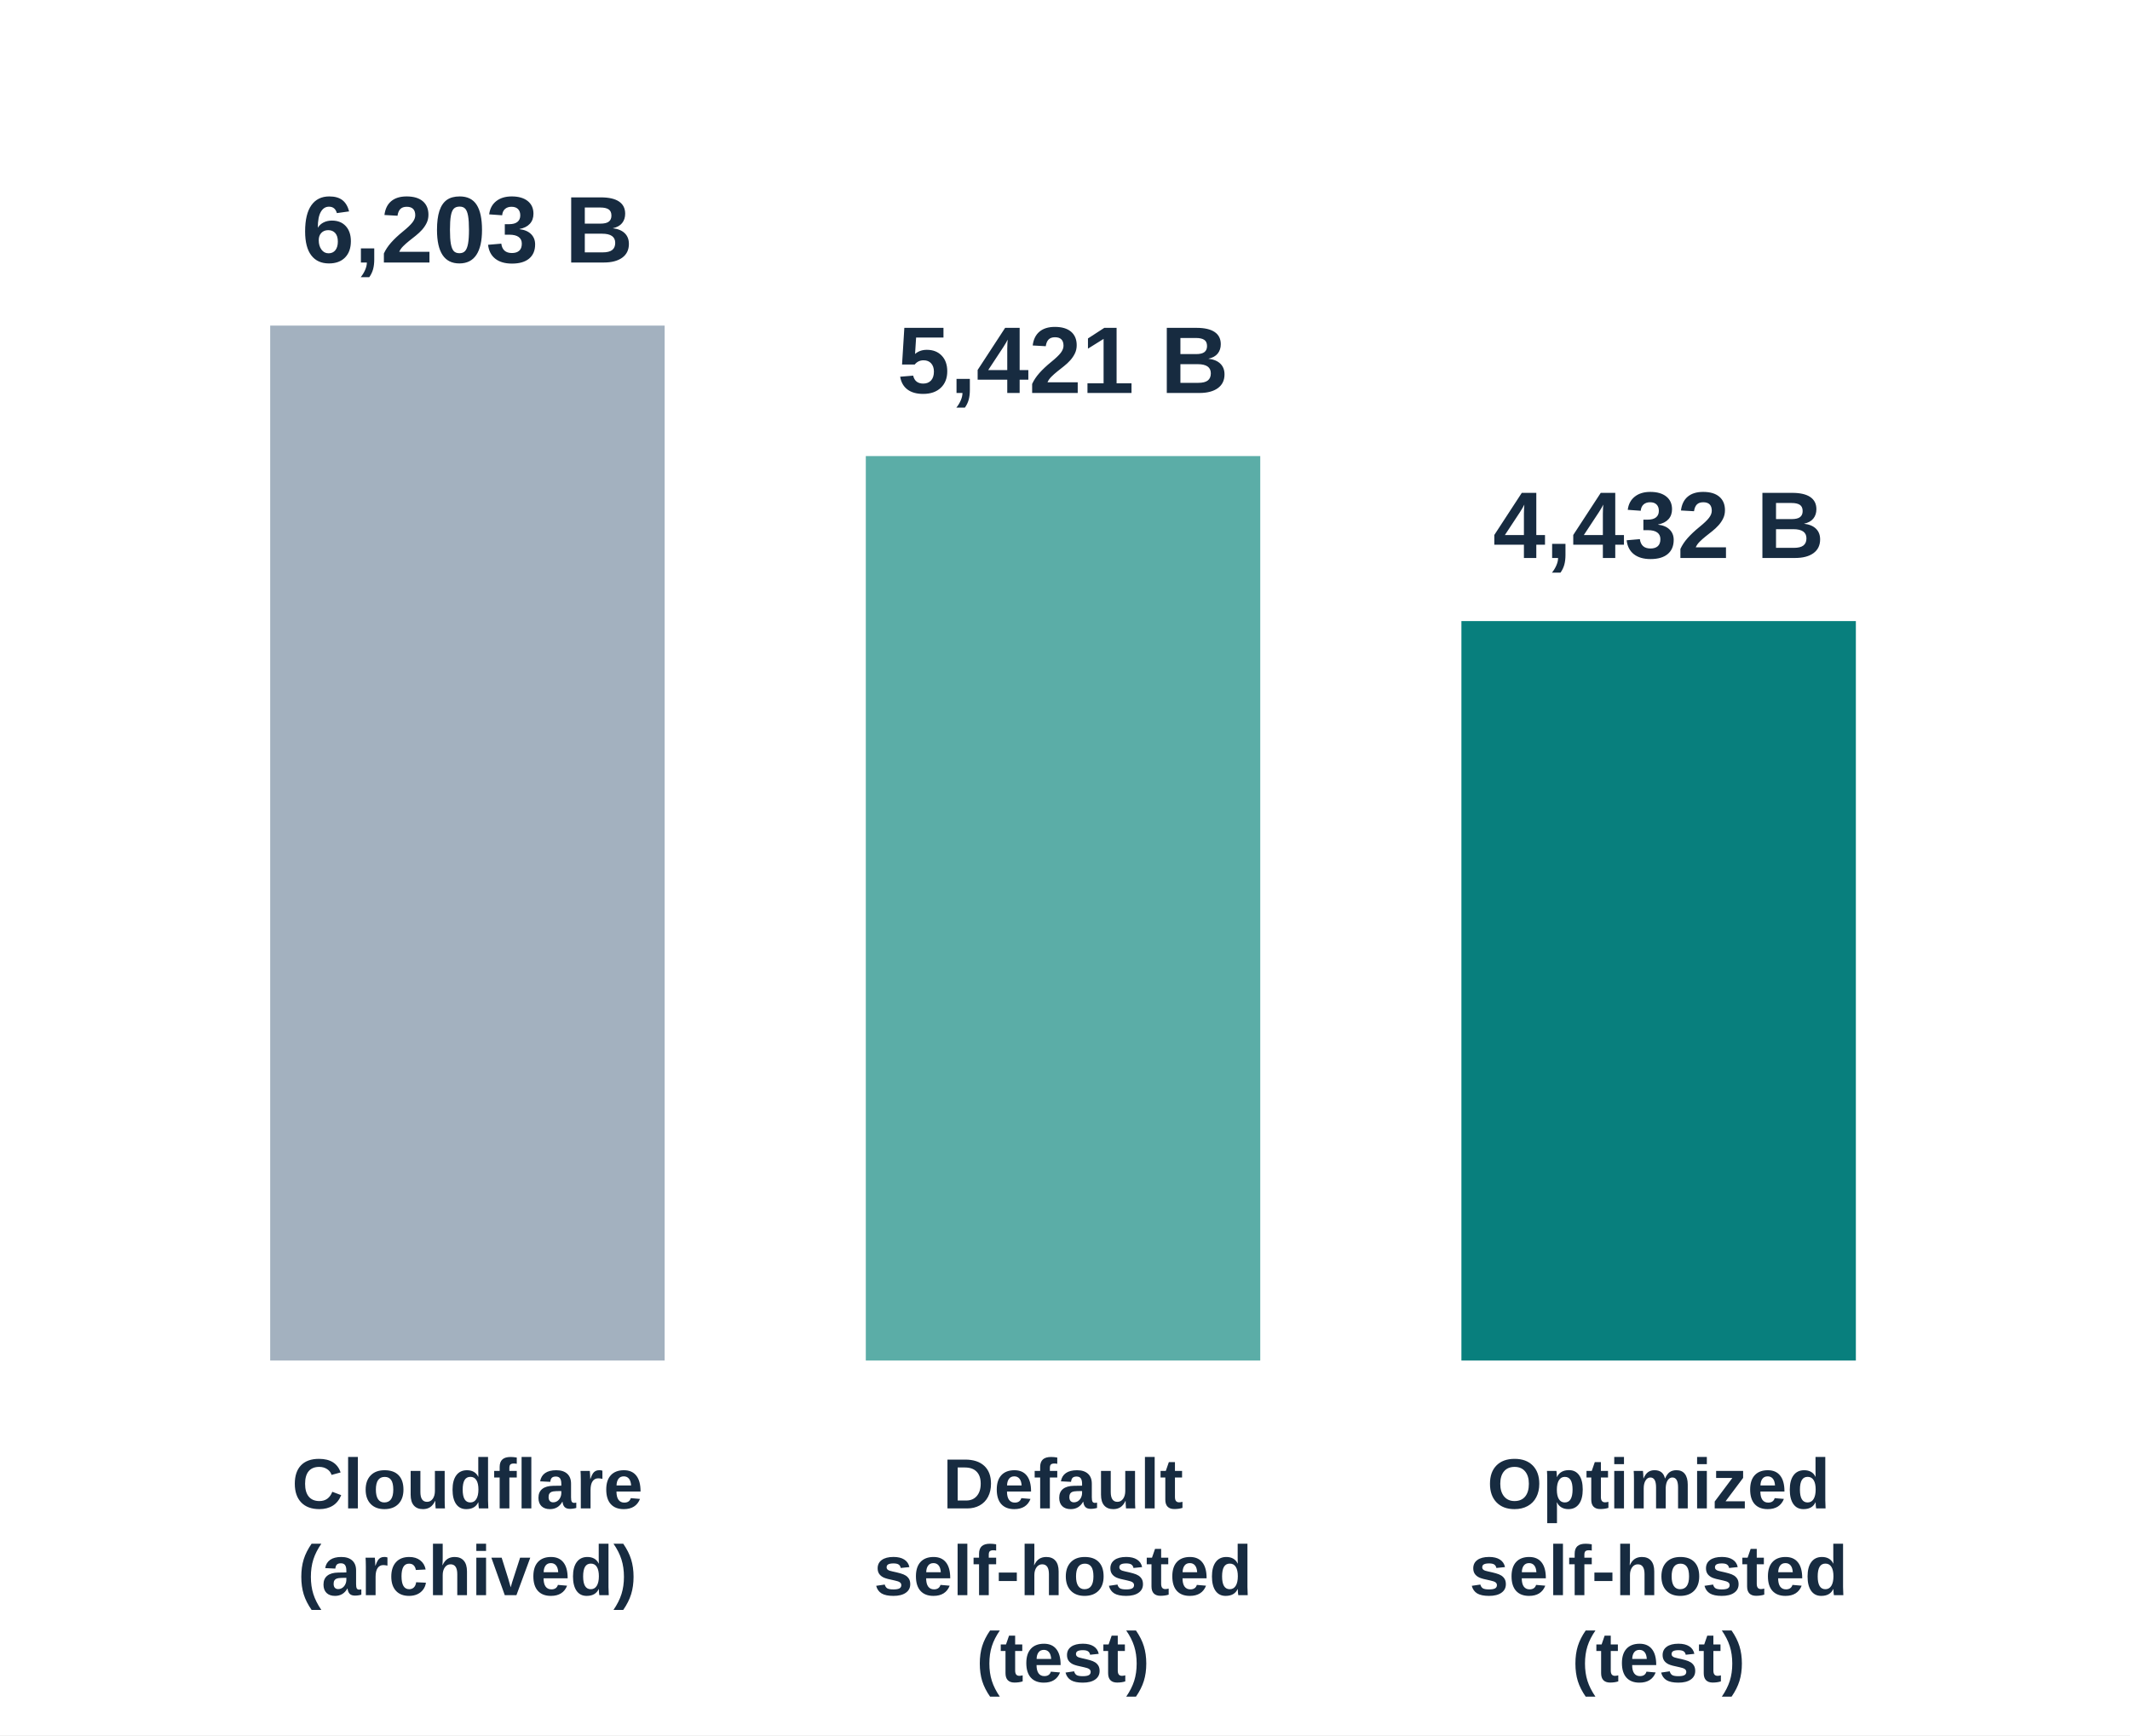
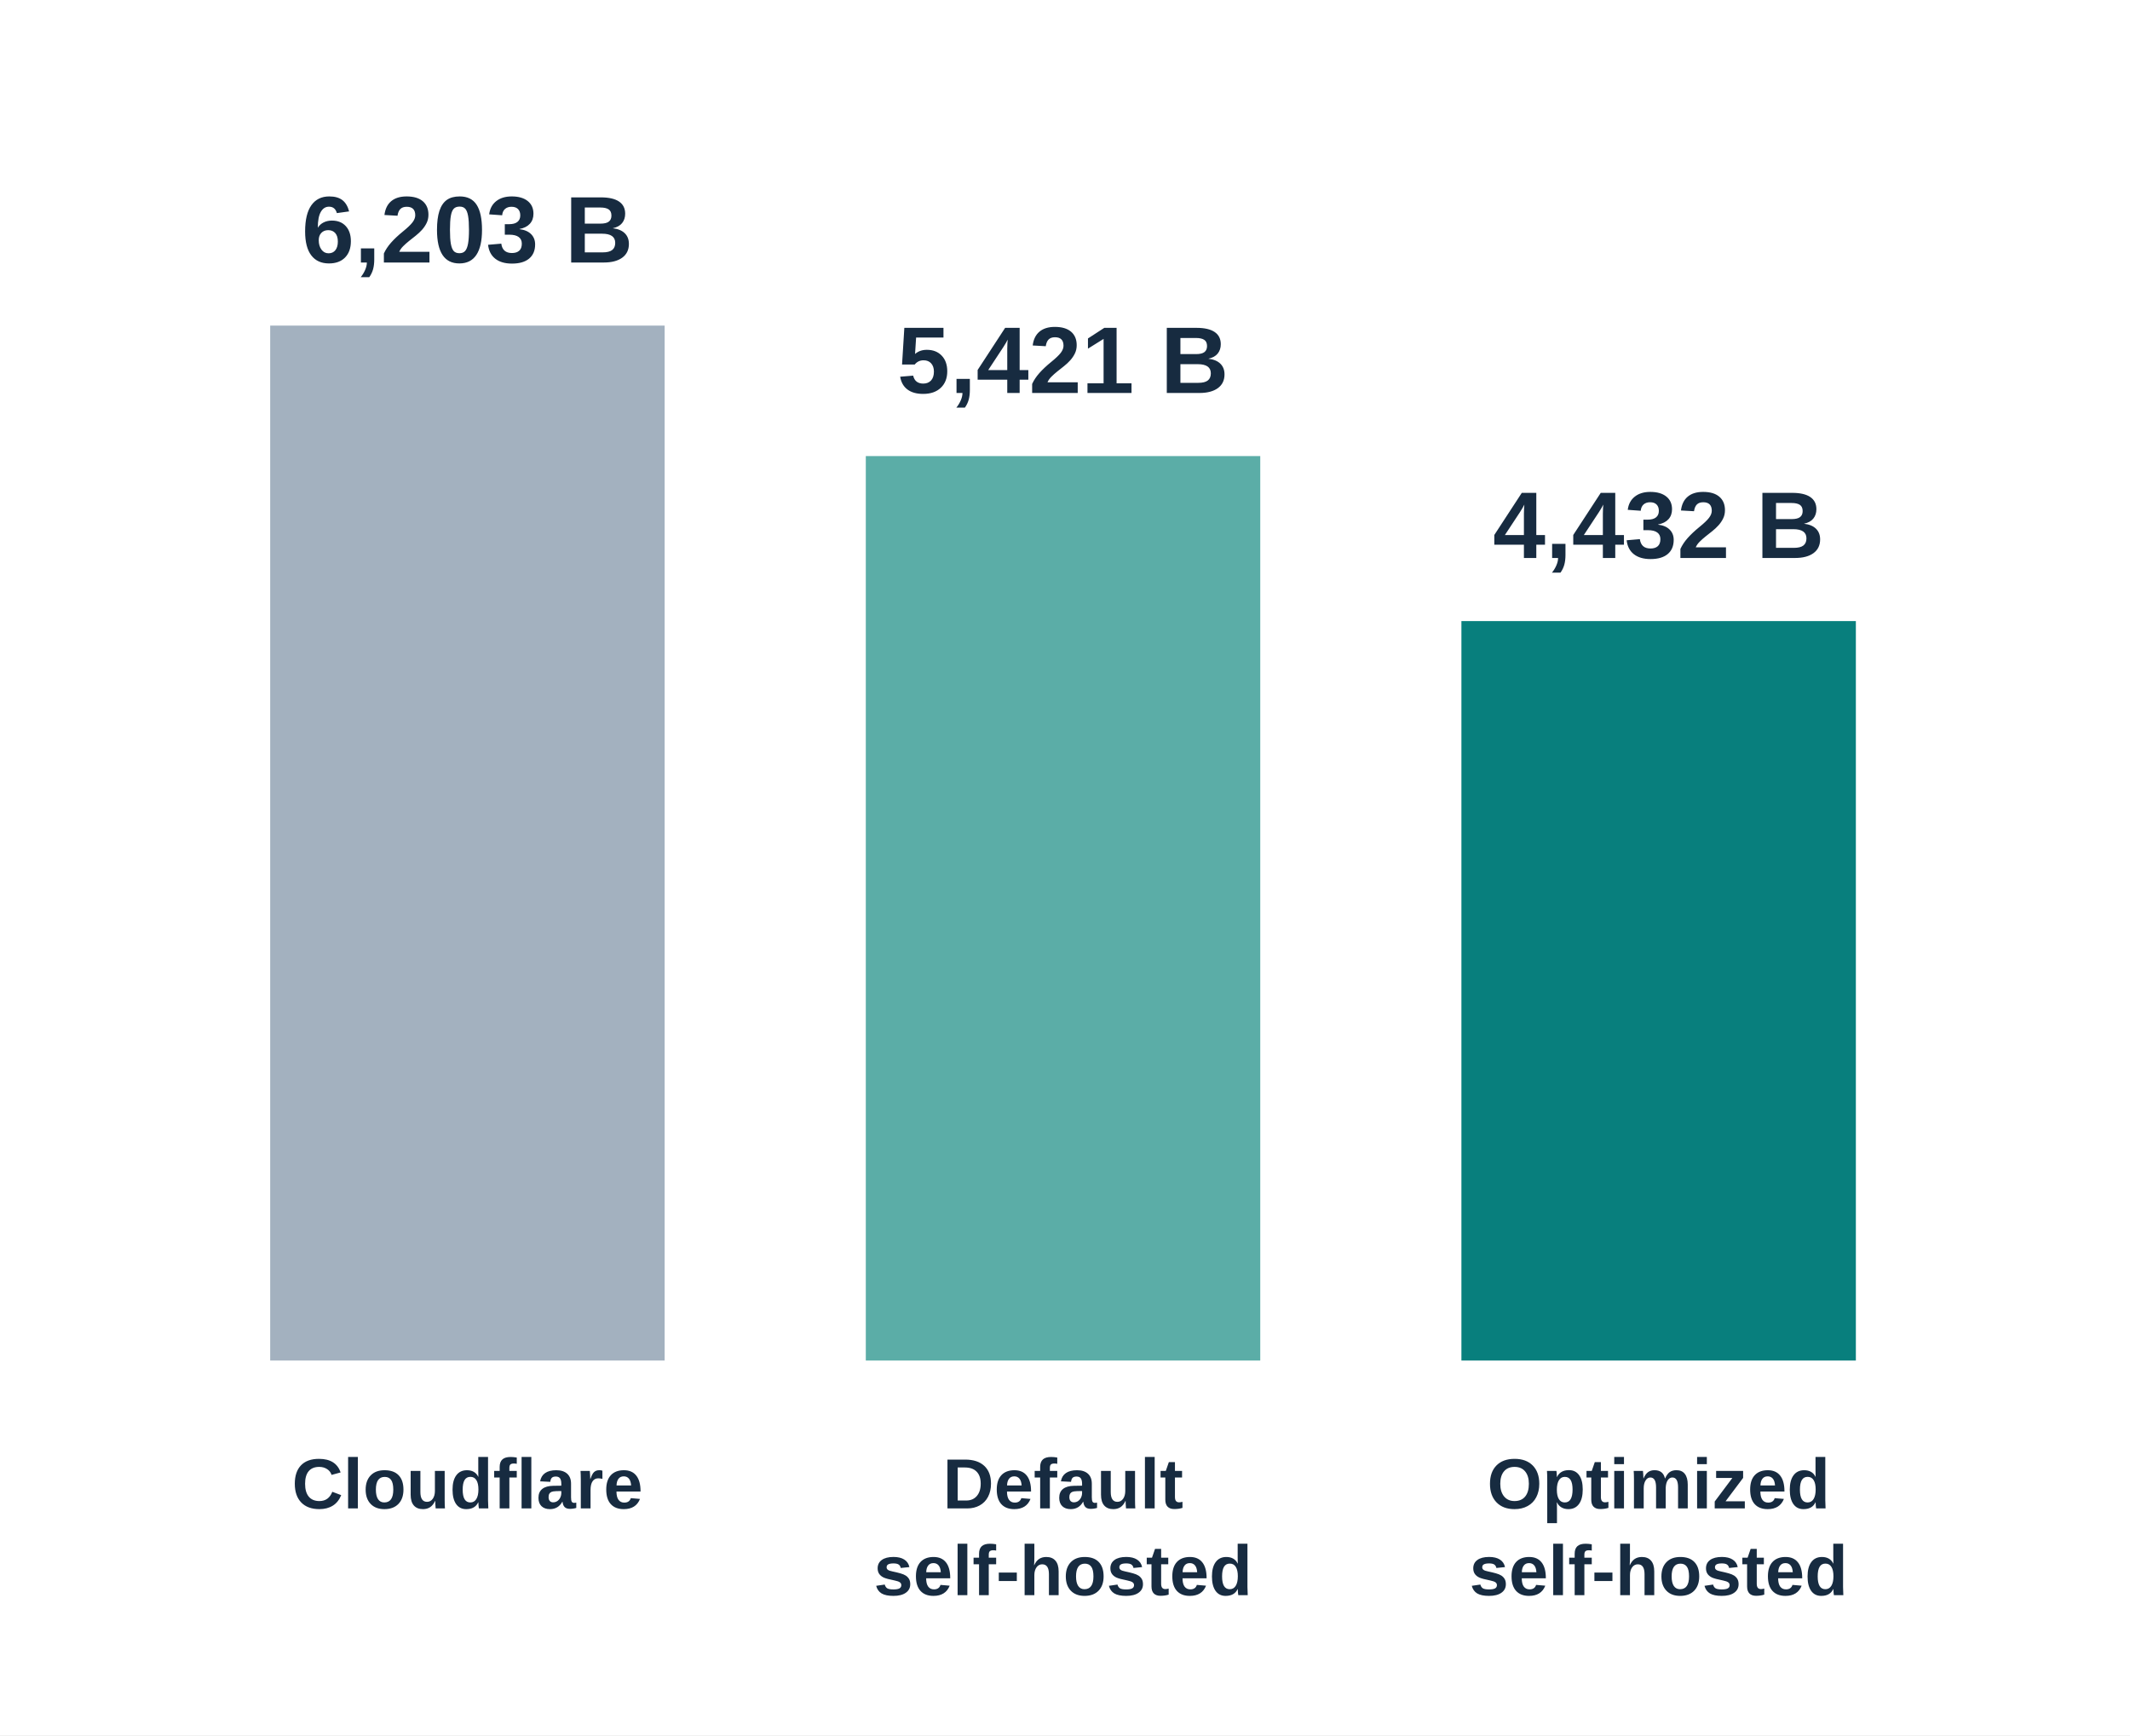
<svg xmlns="http://www.w3.org/2000/svg" width="1080" height="880" viewBox="0 0 1080 880" role="img" aria-label="Archived Cloudflare test 6203 bytes, default self-hosted test 5421 bytes, optimized self-hosted test 4432 bytes">
  <style>text{font-family:Arial,Helvetica,sans-serif}</style>
  <rect width="1080" height="880" fill="white" />
  <text x="237" y="133.131" text-anchor="middle" font-size="48" font-weight="700" fill="#172b40">6,203 B</text>
  <rect data-value="6203" data-baseline="0" x="137" y="165.131" width="200" height="524.869" fill="#a3b1bf" />
  <text x="237" y="765" text-anchor="middle" font-size="36" font-weight="600" fill="#172b40">Cloudflare</text>
-   <text x="237" y="809" text-anchor="middle" font-size="36" font-weight="600" fill="#172b40">(archived)</text>
  <text x="539" y="199.300" text-anchor="middle" font-size="48" font-weight="700" fill="#172b40">5,421 B</text>
  <rect data-value="5421" data-baseline="0" x="439" y="231.300" width="200" height="458.700" fill="#5bada7" />
  <text x="539" y="765" text-anchor="middle" font-size="36" font-weight="600" fill="#172b40">Default</text>
  <text x="539" y="809" text-anchor="middle" font-size="36" font-weight="600" fill="#172b40">self-hosted</text>
-   <text x="539" y="853" text-anchor="middle" font-size="36" font-weight="600" fill="#172b40">(test)</text>
  <text x="841" y="282.985" text-anchor="middle" font-size="48" font-weight="700" fill="#172b40">4,432 B</text>
  <rect data-value="4432" data-baseline="0" x="741" y="314.985" width="200" height="375.015" fill="#087f7d" />
  <text x="841" y="765" text-anchor="middle" font-size="36" font-weight="600" fill="#172b40">Optimized</text>
  <text x="841" y="809" text-anchor="middle" font-size="36" font-weight="600" fill="#172b40">self-hosted</text>
-   <text x="841" y="853" text-anchor="middle" font-size="36" font-weight="600" fill="#172b40">(test)</text>
</svg>
